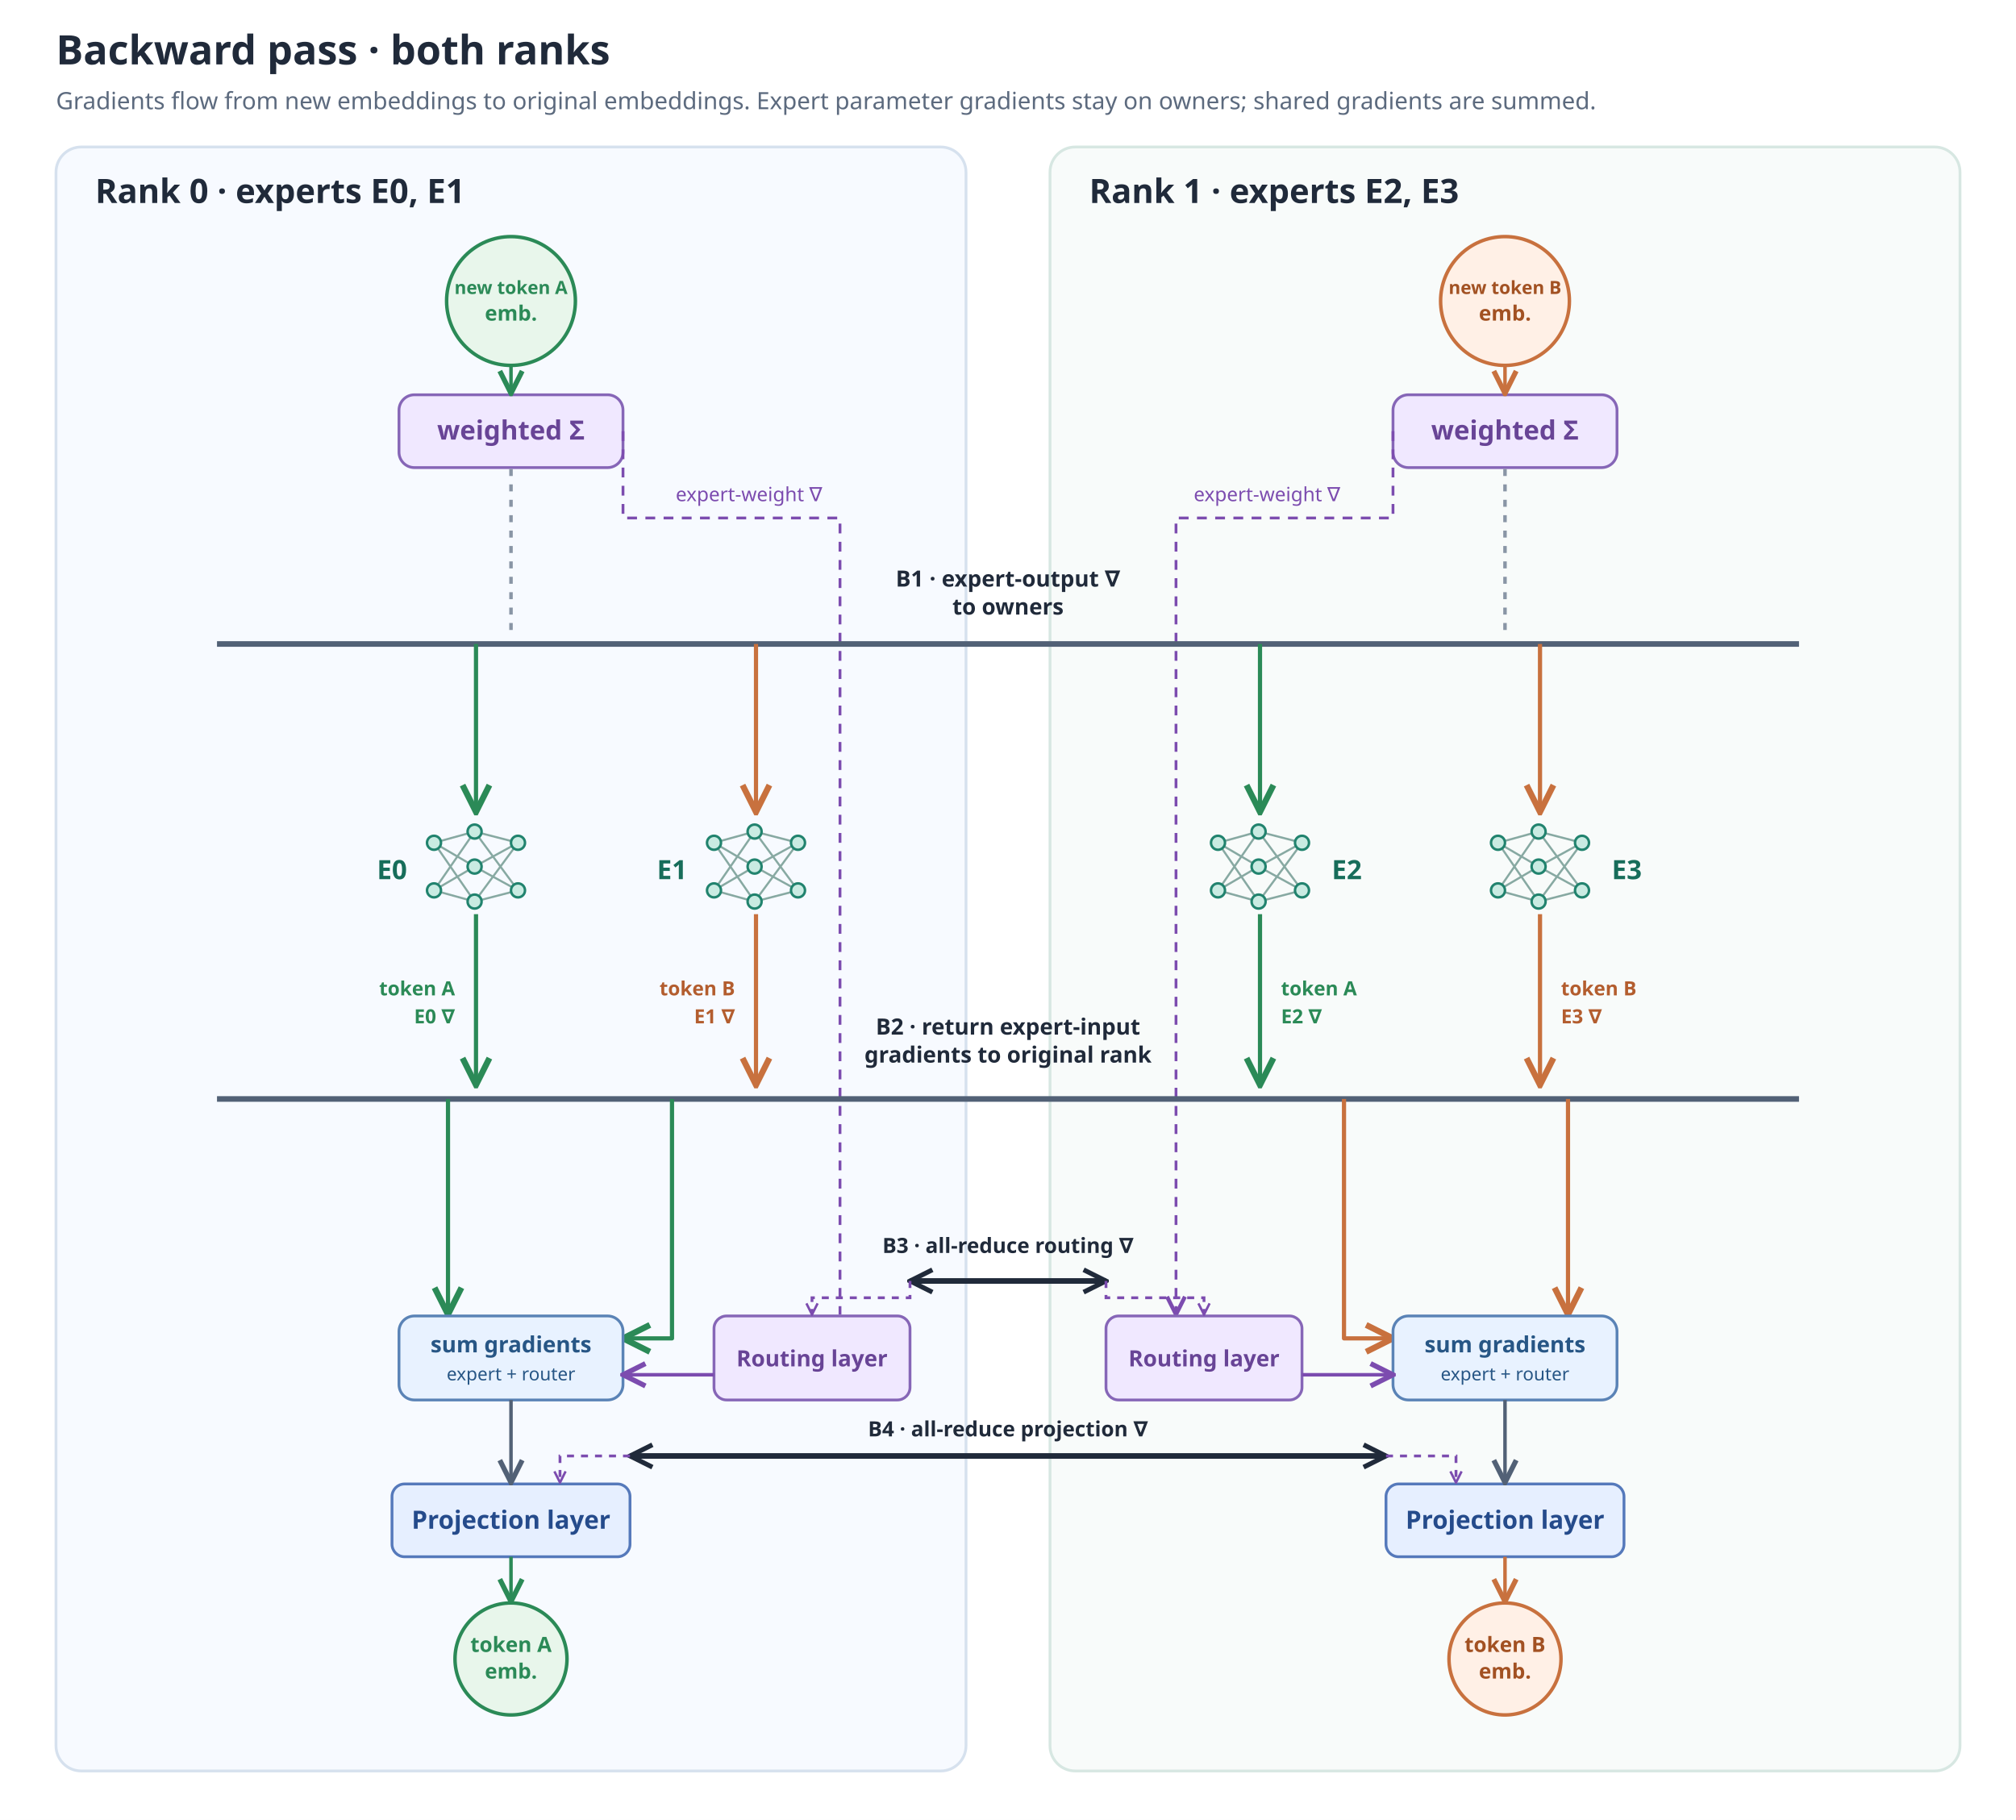
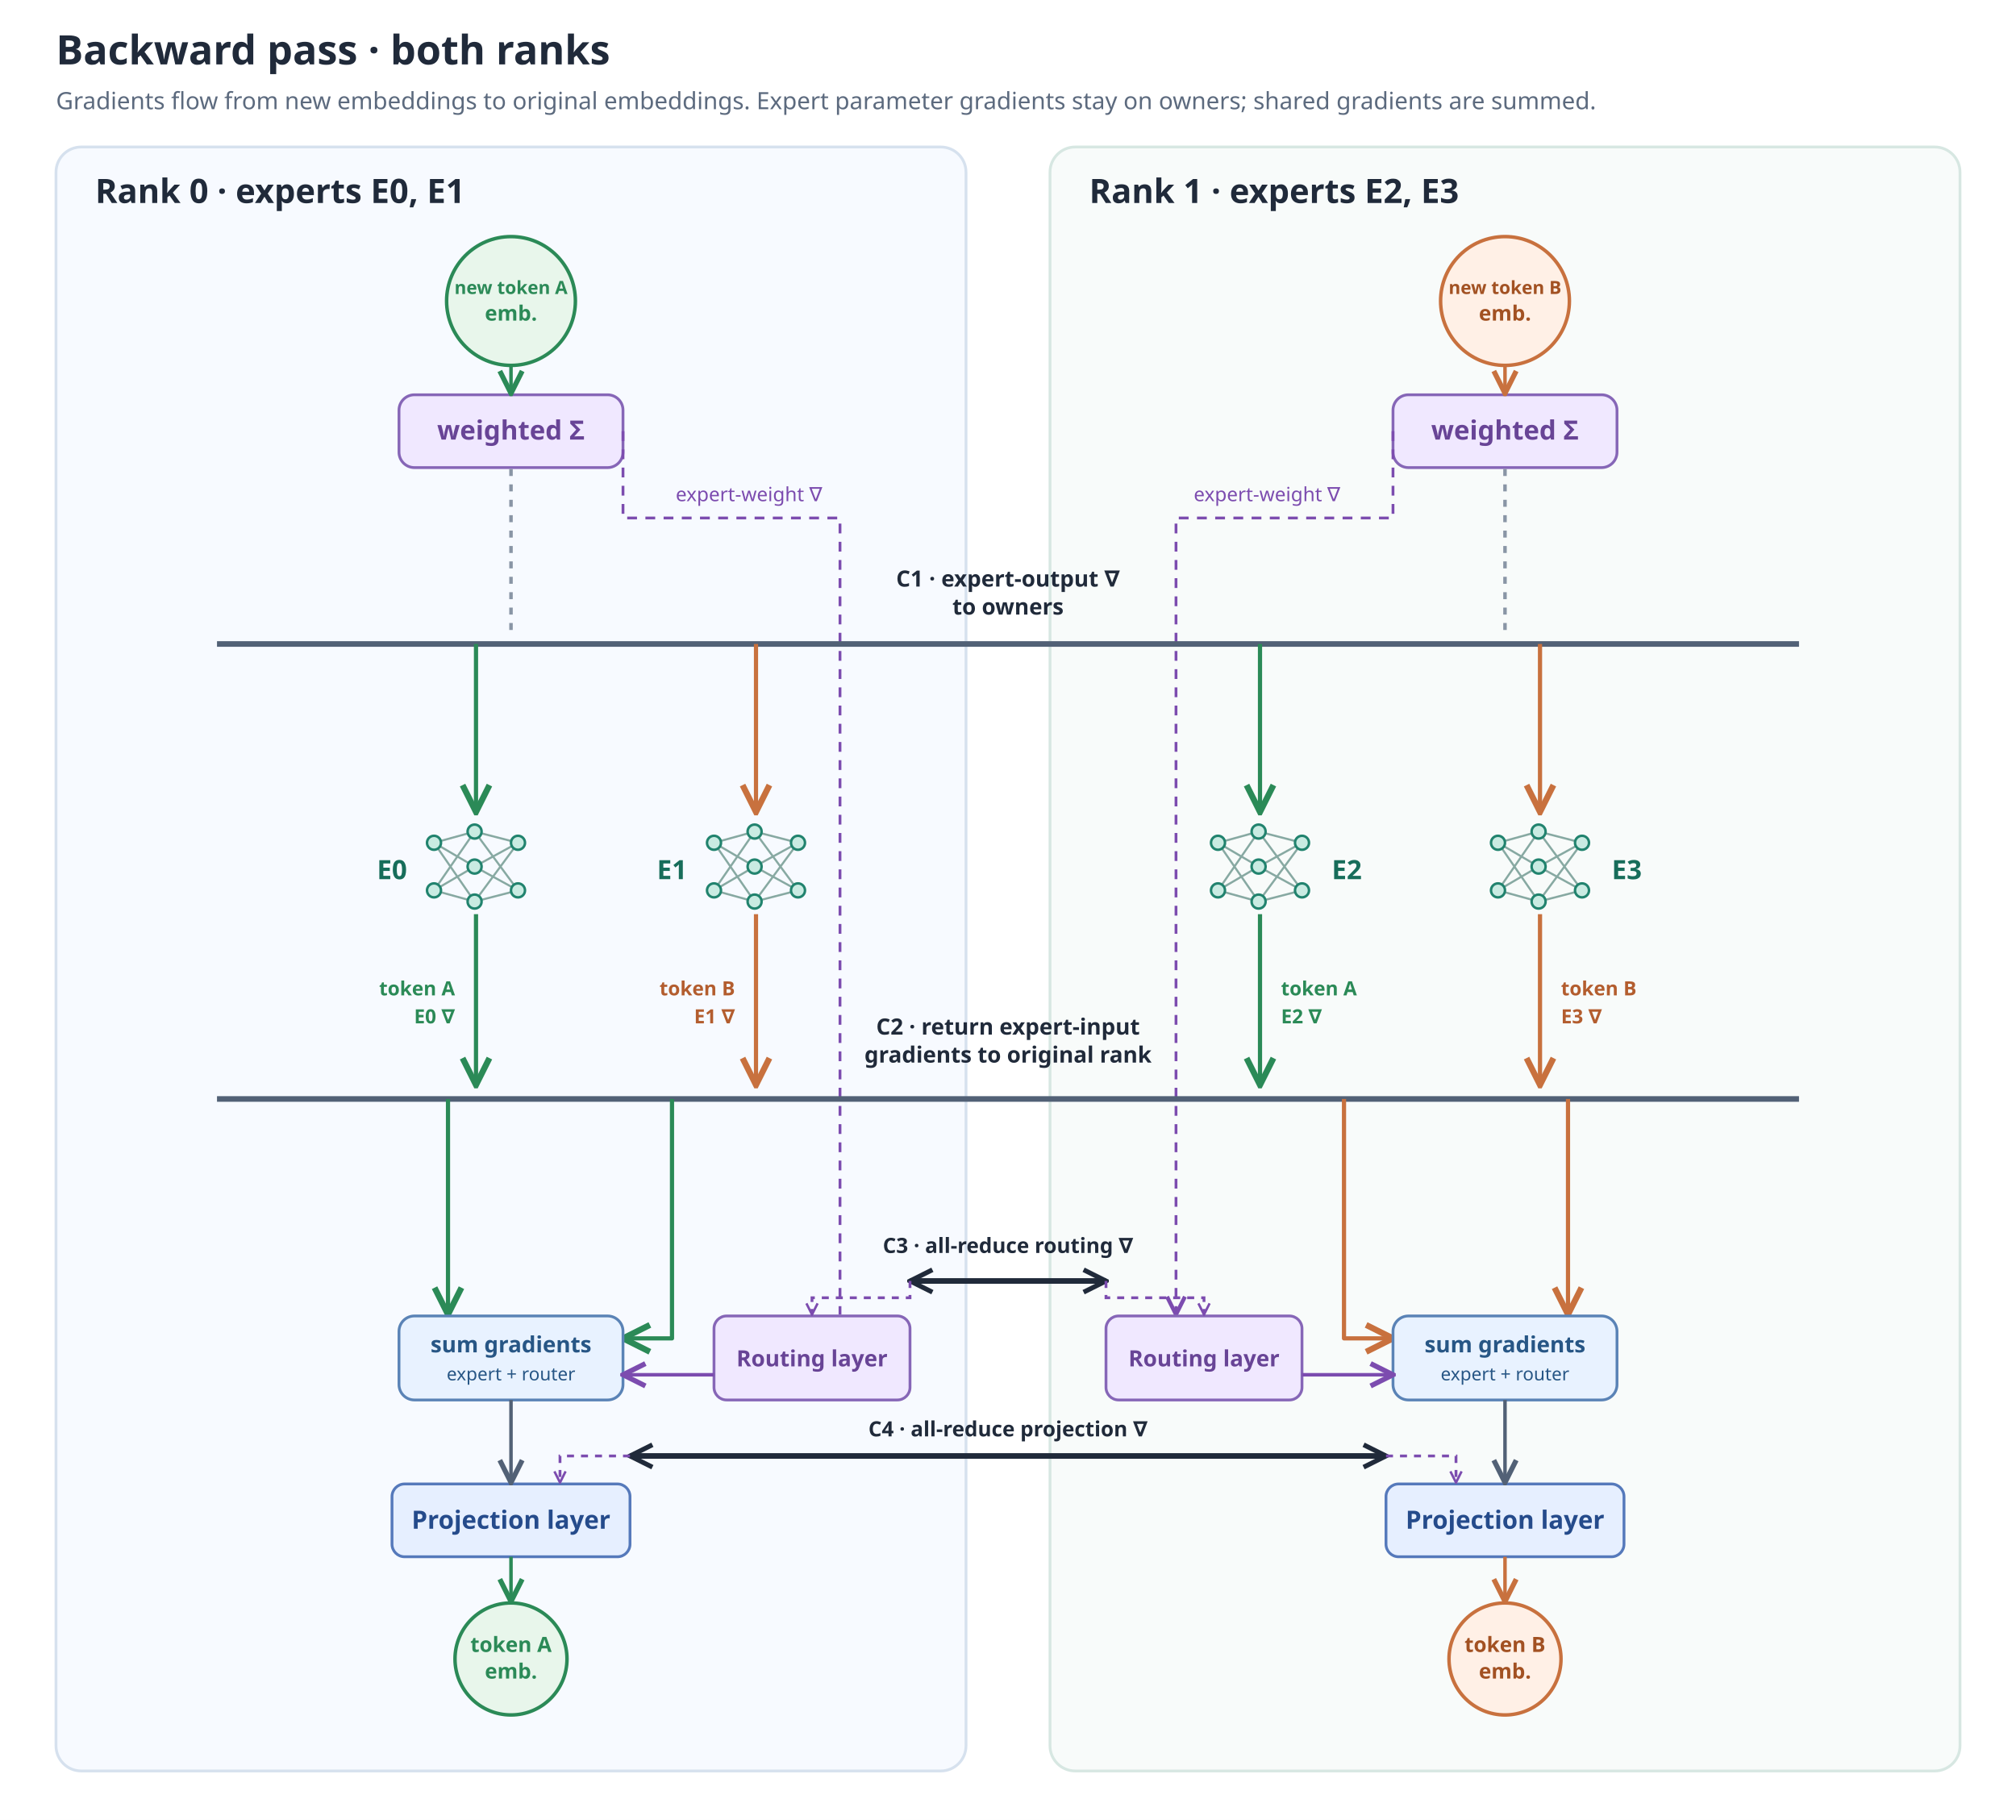
<svg xmlns="http://www.w3.org/2000/svg" xmlns:xlink="http://www.w3.org/1999/xlink" viewBox="0 0 1440 1300" role="img" aria-labelledby="title desc">
  <defs>
    <marker id="gray-arrow" viewBox="0 0 10 10" refX="9" refY="5" markerWidth="8" markerHeight="8" orient="auto">
      <path d="M1 1L9 5L1 9" fill="none" stroke="#526176" stroke-width="1.8" />
    </marker>
    <marker id="sync-arrow" viewBox="0 0 10 10" refX="9" refY="5" markerWidth="5" markerHeight="5" orient="auto-start-reverse">
      <path d="M1 1L9 5L1 9" fill="none" stroke="#202a3a" stroke-width="1.7" />
    </marker>
    <marker id="green-arrow" viewBox="0 0 10 10" refX="9" refY="5" markerWidth="8" markerHeight="8" orient="auto">
      <path d="M1 1L9 5L1 9" fill="none" stroke="#2b8a57" stroke-width="1.8" />
    </marker>
    <marker id="orange-arrow" viewBox="0 0 10 10" refX="9" refY="5" markerWidth="8" markerHeight="8" orient="auto">
      <path d="M1 1L9 5L1 9" fill="none" stroke="#c8713e" stroke-width="1.8" />
    </marker>
    <marker id="purple-arrow" viewBox="0 0 10 10" refX="9" refY="5" markerWidth="8" markerHeight="8" orient="auto">
      <path d="M1 1L9 5L1 9" fill="none" stroke="#7c4caf" stroke-width="1.8" />
    </marker>
    <marker id="small-purple-arrow" viewBox="0 0 10 10" refX="9" refY="5" markerWidth="5" markerHeight="5" orient="auto">
      <path d="M1 1L9 5L1 9" fill="none" stroke="#7c4caf" stroke-width="1.7" />
    </marker>
    <symbol id="expert" viewBox="0 0 76 68">
      <g fill="none" stroke="#87a9a2" stroke-width="1.5">
        <path d="M8 17L37 9M8 17L37 34M8 17L37 59M8 51L37 9M8 51L37 34M8 51L37 59M37 9L68 17M37 9L68 51M37 34L68 17M37 34L68 51M37 59L68 17M37 59L68 51" />
      </g>
      <g fill="#c9ebe2" stroke="#21836e" stroke-width="1.8">
        <circle cx="8" cy="17" r="5" />
        <circle cx="8" cy="51" r="5" />
        <circle cx="37" cy="9" r="5" />
        <circle cx="37" cy="34" r="5" />
        <circle cx="37" cy="59" r="5" />
        <circle cx="68" cy="17" r="5" />
        <circle cx="68" cy="51" r="5" />
      </g>
    </symbol>
  </defs>
  <rect width="1440" height="1300" fill="#fff" />
  <text x="40" y="46" fill="#202a3a" font-family="system-ui,sans-serif" font-size="29" font-weight="700">Backward pass · both ranks</text>
  <text x="40" y="78" fill="#5c6a7e" font-family="system-ui,sans-serif" font-size="17">Gradients flow from new embeddings to original embeddings. Expert parameter gradients stay on owners; shared gradients are summed.</text>
  <rect x="40" y="105" width="650" height="1160" rx="18" fill="#f7faff" stroke="#d6e1ee" stroke-width="2" />
  <rect x="750" y="105" width="650" height="1160" rx="18" fill="#f8fbfa" stroke="#d7e7e2" stroke-width="2" />
  <text x="68" y="145" fill="#202a3a" font-family="system-ui,sans-serif" font-size="24" font-weight="700">Rank 0 · experts E0, E1</text>
  <text x="778" y="145" fill="#202a3a" font-family="system-ui,sans-serif" font-size="24" font-weight="700">Rank 1 · experts E2, E3</text>
  <g font-family="system-ui,sans-serif" text-anchor="middle">
    <circle cx="365" cy="215" r="46" fill="#e8f6eb" stroke="#2b8a57" stroke-width="2.5" />
    <text x="365" y="210" fill="#2b8a57" font-size="13" font-weight="700">new token A</text>
    <text x="365" y="229" fill="#2b8a57" font-size="15" font-weight="700">emb.</text>
    <circle cx="1075" cy="215" r="46" fill="#fff0e6" stroke="#c8713e" stroke-width="2.5" />
    <text x="1075" y="210" fill="#a25122" font-size="13" font-weight="700">new token B</text>
    <text x="1075" y="229" fill="#a25122" font-size="15" font-weight="700">emb.</text>
    <rect x="285" y="282" width="160" height="52" rx="11" fill="#f0e8ff" stroke="#8666b7" stroke-width="2" />
    <text x="365" y="314" fill="#684496" font-size="19" font-weight="700">weighted Σ</text>
    <rect x="995" y="282" width="160" height="52" rx="11" fill="#f0e8ff" stroke="#8666b7" stroke-width="2" />
    <text x="1075" y="314" fill="#684496" font-size="19" font-weight="700">weighted Σ</text>
  </g>
  <g fill="none" stroke-width="2.5">
    <path d="M365 261V281" stroke="#2b8a57" marker-end="url(#green-arrow)" />
    <path d="M1075 261V281" stroke="#c8713e" marker-end="url(#orange-arrow)" />
  </g>
  <path d="M445 308V370H600V939M995 308V370H840V939" fill="none" stroke="#7c4caf" stroke-width="2" stroke-dasharray="7 6" marker-end="url(#purple-arrow)" />
  <g font-family="system-ui,sans-serif" text-anchor="middle" fill="#7c4caf" font-size="14">
    <text x="535" y="358">expert-weight ∇</text>
    <text x="905" y="358">expert-weight ∇</text>
  </g>
  <path d="M365 335V451M1075 335V451" fill="none" stroke="#8995a5" stroke-width="2.5" stroke-dasharray="5 6" />
  <path d="M155 460H1285" fill="none" stroke="#526176" stroke-width="4" />
  <g text-anchor="middle" fill="#202a3a" font-family="system-ui,sans-serif" font-size="16" font-weight="700">
-     <text x="720" y="419">B1 · expert-output ∇</text>
+     <text x="720" y="419">C1 · expert-output ∇</text>
    <text x="720" y="439">to owners</text>
  </g>
  <g fill="none" stroke-width="3" marker-end="url(#green-arrow)">
    <path d="M340 460V580" stroke="#2b8a57" />
    <path d="M900 460V580" stroke="#2b8a57" />
  </g>
  <g fill="none" stroke-width="3" marker-end="url(#orange-arrow)">
    <path d="M540 460V580" stroke="#c8713e" />
    <path d="M1100 460V580" stroke="#c8713e" />
  </g>
  <g font-family="system-ui,sans-serif" text-anchor="middle">
    <text x="280" y="628" fill="#176d5a" font-size="19" font-weight="700">E0</text>
    <text x="480" y="628" fill="#176d5a" font-size="19" font-weight="700">E1</text>
    <text x="962" y="628" fill="#176d5a" font-size="19" font-weight="700">E2</text>
    <text x="1162" y="628" fill="#176d5a" font-size="19" font-weight="700">E3</text>
    <use xlink:href="#expert" x="302" y="585" width="76" height="68" />
    <use xlink:href="#expert" x="502" y="585" width="76" height="68" />
    <use xlink:href="#expert" x="862" y="585" width="76" height="68" />
    <use xlink:href="#expert" x="1062" y="585" width="76" height="68" />
  </g>
  <g fill="none" stroke-width="3">
    <path d="M340 653V775" stroke="#2b8a57" marker-end="url(#green-arrow)" />
    <path d="M900 653V775" stroke="#2b8a57" marker-end="url(#green-arrow)" />
    <path d="M540 653V775" stroke="#c8713e" marker-end="url(#orange-arrow)" />
    <path d="M1100 653V775" stroke="#c8713e" marker-end="url(#orange-arrow)" />
  </g>
  <g font-family="system-ui,sans-serif" font-size="14" font-weight="600">
    <text x="325" y="711" text-anchor="end" fill="#2b8a57">token A</text>
    <text x="325" y="731" text-anchor="end" fill="#2b8a57">E0 ∇</text>
    <text x="525" y="711" text-anchor="end" fill="#b35d2e">token B</text>
    <text x="525" y="731" text-anchor="end" fill="#b35d2e">E1 ∇</text>
    <text x="915" y="711" fill="#2b8a57">token A</text>
    <text x="915" y="731" fill="#2b8a57">E2 ∇</text>
    <text x="1115" y="711" fill="#b35d2e">token B</text>
    <text x="1115" y="731" fill="#b35d2e">E3 ∇</text>
  </g>
  <g text-anchor="middle" fill="#202a3a" font-family="system-ui,sans-serif" font-size="16" font-weight="700">
-     <text x="720" y="739">B2 · return expert-input</text>
+     <text x="720" y="739">C2 · return expert-input</text>
    <text x="720" y="759">gradients to original rank</text>
  </g>
  <path d="M155 785H1285" fill="none" stroke="#526176" stroke-width="4" />
  <g fill="none" stroke-width="3" stroke-linejoin="round">
    <path d="M320 785V939" stroke="#2b8a57" marker-end="url(#green-arrow)" />
    <path d="M480 785V956H445" stroke="#2b8a57" marker-end="url(#green-arrow)" />
    <path d="M960 785V956H995" stroke="#c8713e" marker-end="url(#orange-arrow)" />
    <path d="M1120 785V939" stroke="#c8713e" marker-end="url(#orange-arrow)" />
  </g>
  <g font-family="system-ui,sans-serif" text-anchor="middle">
    <rect x="510" y="940" width="140" height="60" rx="9" fill="#f0e8ff" stroke="#8666b7" stroke-width="2" />
    <text x="580" y="976" fill="#684496" font-size="16" font-weight="700">Routing layer</text>
    <rect x="790" y="940" width="140" height="60" rx="9" fill="#f0e8ff" stroke="#8666b7" stroke-width="2" />
    <text x="860" y="976" fill="#684496" font-size="16" font-weight="700">Routing layer</text>
    <rect x="285" y="940" width="160" height="60" rx="11" fill="#e8f2ff" stroke="#5a83b6" stroke-width="2" />
    <text x="365" y="966" fill="#275685" font-size="16" font-weight="700">sum gradients</text>
    <text x="365" y="986" fill="#275685" font-size="13">expert + router</text>
    <rect x="995" y="940" width="160" height="60" rx="11" fill="#e8f2ff" stroke="#5a83b6" stroke-width="2" />
    <text x="1075" y="966" fill="#275685" font-size="16" font-weight="700">sum gradients</text>
    <text x="1075" y="986" fill="#275685" font-size="13">expert + router</text>
    <rect x="280" y="1060" width="170" height="52" rx="9" fill="#e6efff" stroke="#5579bb" stroke-width="2" />
    <text x="365" y="1092" fill="#254b8b" font-size="18" font-weight="700">Projection layer</text>
    <rect x="990" y="1060" width="170" height="52" rx="9" fill="#e6efff" stroke="#5579bb" stroke-width="2" />
    <text x="1075" y="1092" fill="#254b8b" font-size="18" font-weight="700">Projection layer</text>
    <circle cx="365" cy="1185" r="40" fill="#e8f6eb" stroke="#2b8a57" stroke-width="2.5" />
    <text x="365" y="1180" fill="#2b8a57" font-size="15" font-weight="700">token A</text>
    <text x="365" y="1199" fill="#2b8a57" font-size="15" font-weight="700">emb.</text>
    <circle cx="1075" cy="1185" r="40" fill="#fff0e6" stroke="#c8713e" stroke-width="2.5" />
    <text x="1075" y="1180" fill="#a25122" font-size="15" font-weight="700">token B</text>
    <text x="1075" y="1199" fill="#a25122" font-size="15" font-weight="700">emb.</text>
  </g>
  <g fill="none" stroke="#7c4caf" stroke-width="2.5" marker-end="url(#purple-arrow)">
    <path d="M510 982H445" />
    <path d="M930 982H995" />
  </g>
  <g fill="none" stroke="#526176" stroke-width="2.5" marker-end="url(#gray-arrow)">
    <path d="M365 1000V1059" />
    <path d="M1075 1000V1059" />
  </g>
  <g fill="none" stroke-width="2.5">
    <path d="M365 1112V1144" stroke="#2b8a57" marker-end="url(#green-arrow)" />
    <path d="M1075 1112V1144" stroke="#c8713e" marker-end="url(#orange-arrow)" />
  </g>
  <g fill="none" stroke="#202a3a" stroke-width="4" marker-start="url(#sync-arrow)" marker-end="url(#sync-arrow)">
    <path d="M650 915H790" />
    <path d="M450 1040H990" />
  </g>
  <g fill="none" stroke="#7c4caf" stroke-width="2" stroke-dasharray="5 5" marker-end="url(#small-purple-arrow)">
    <path d="M650 915V927H580V939" />
    <path d="M790 915V927H860V939" />
    <path d="M450 1040H400V1059" />
    <path d="M990 1040H1040V1059" />
  </g>
  <g fill="#202a3a" font-family="system-ui,sans-serif" font-size="15" font-weight="700" text-anchor="middle">
-     <text x="720" y="895">B3 · all-reduce routing ∇</text>
-     <text x="720" y="1026">B4 · all-reduce projection ∇</text>
+     <text x="720" y="895">C3 · all-reduce routing ∇</text>
+     <text x="720" y="1026">C4 · all-reduce projection ∇</text>
  </g>
</svg>
